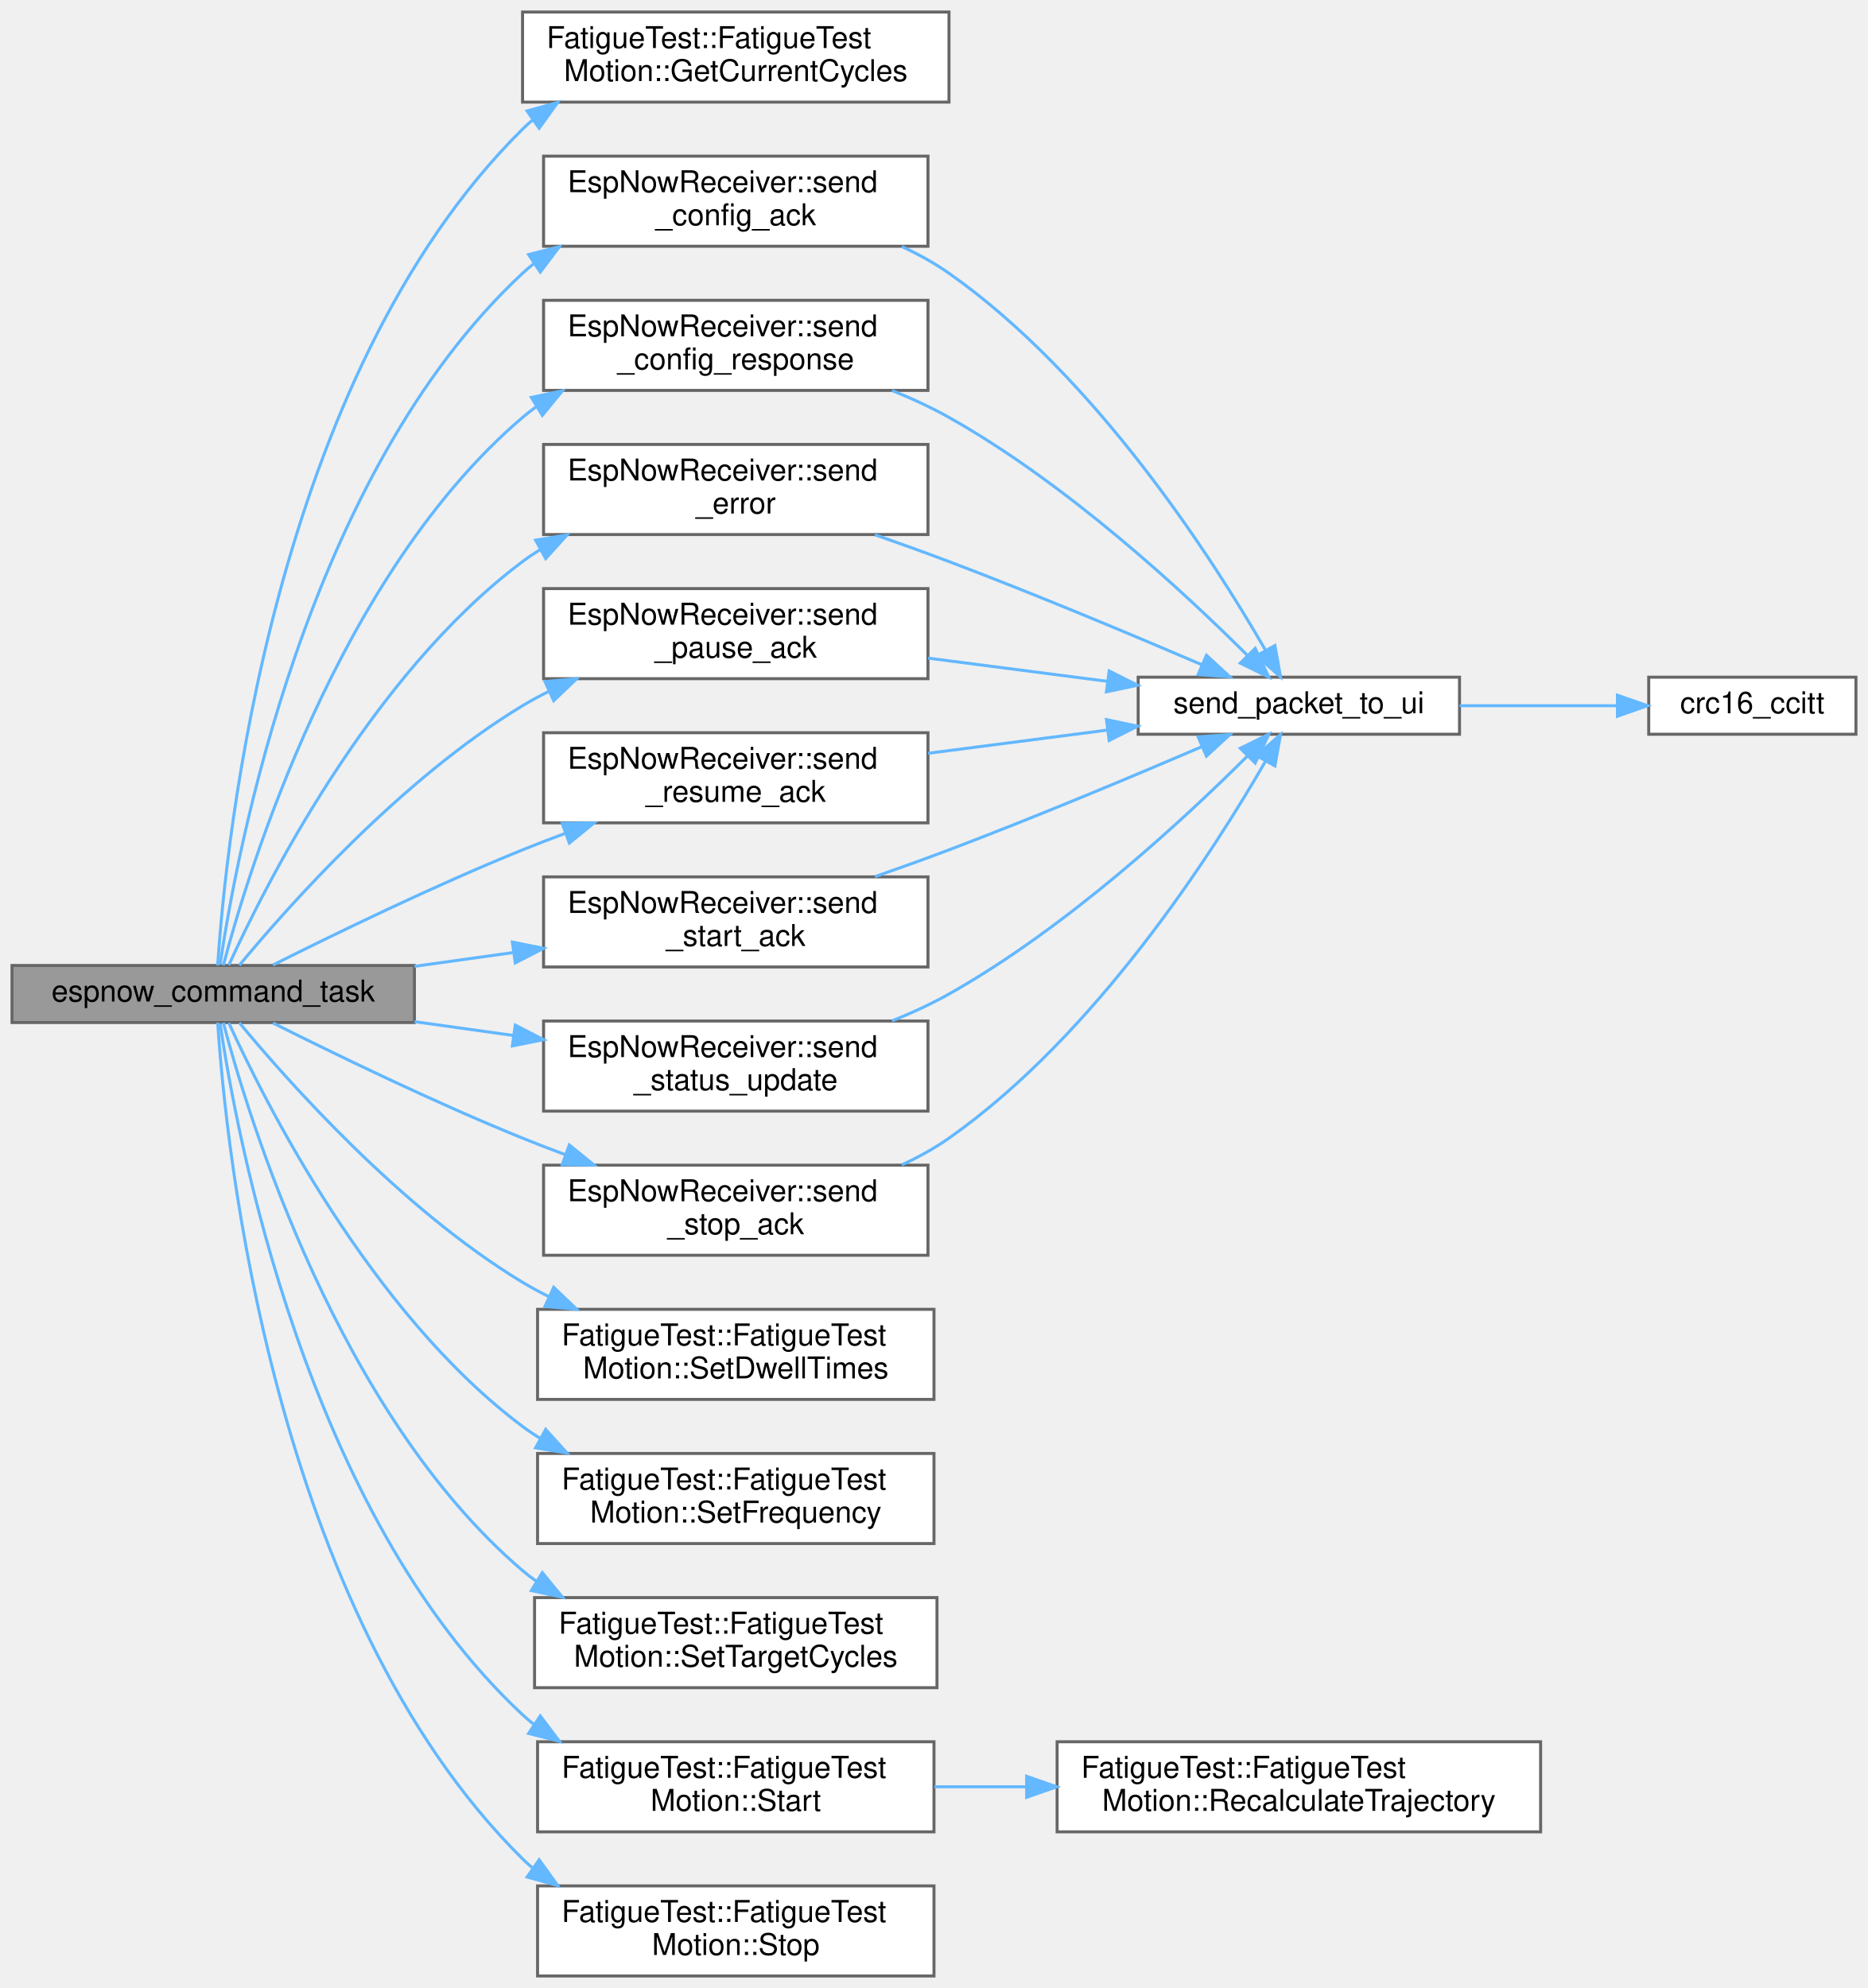
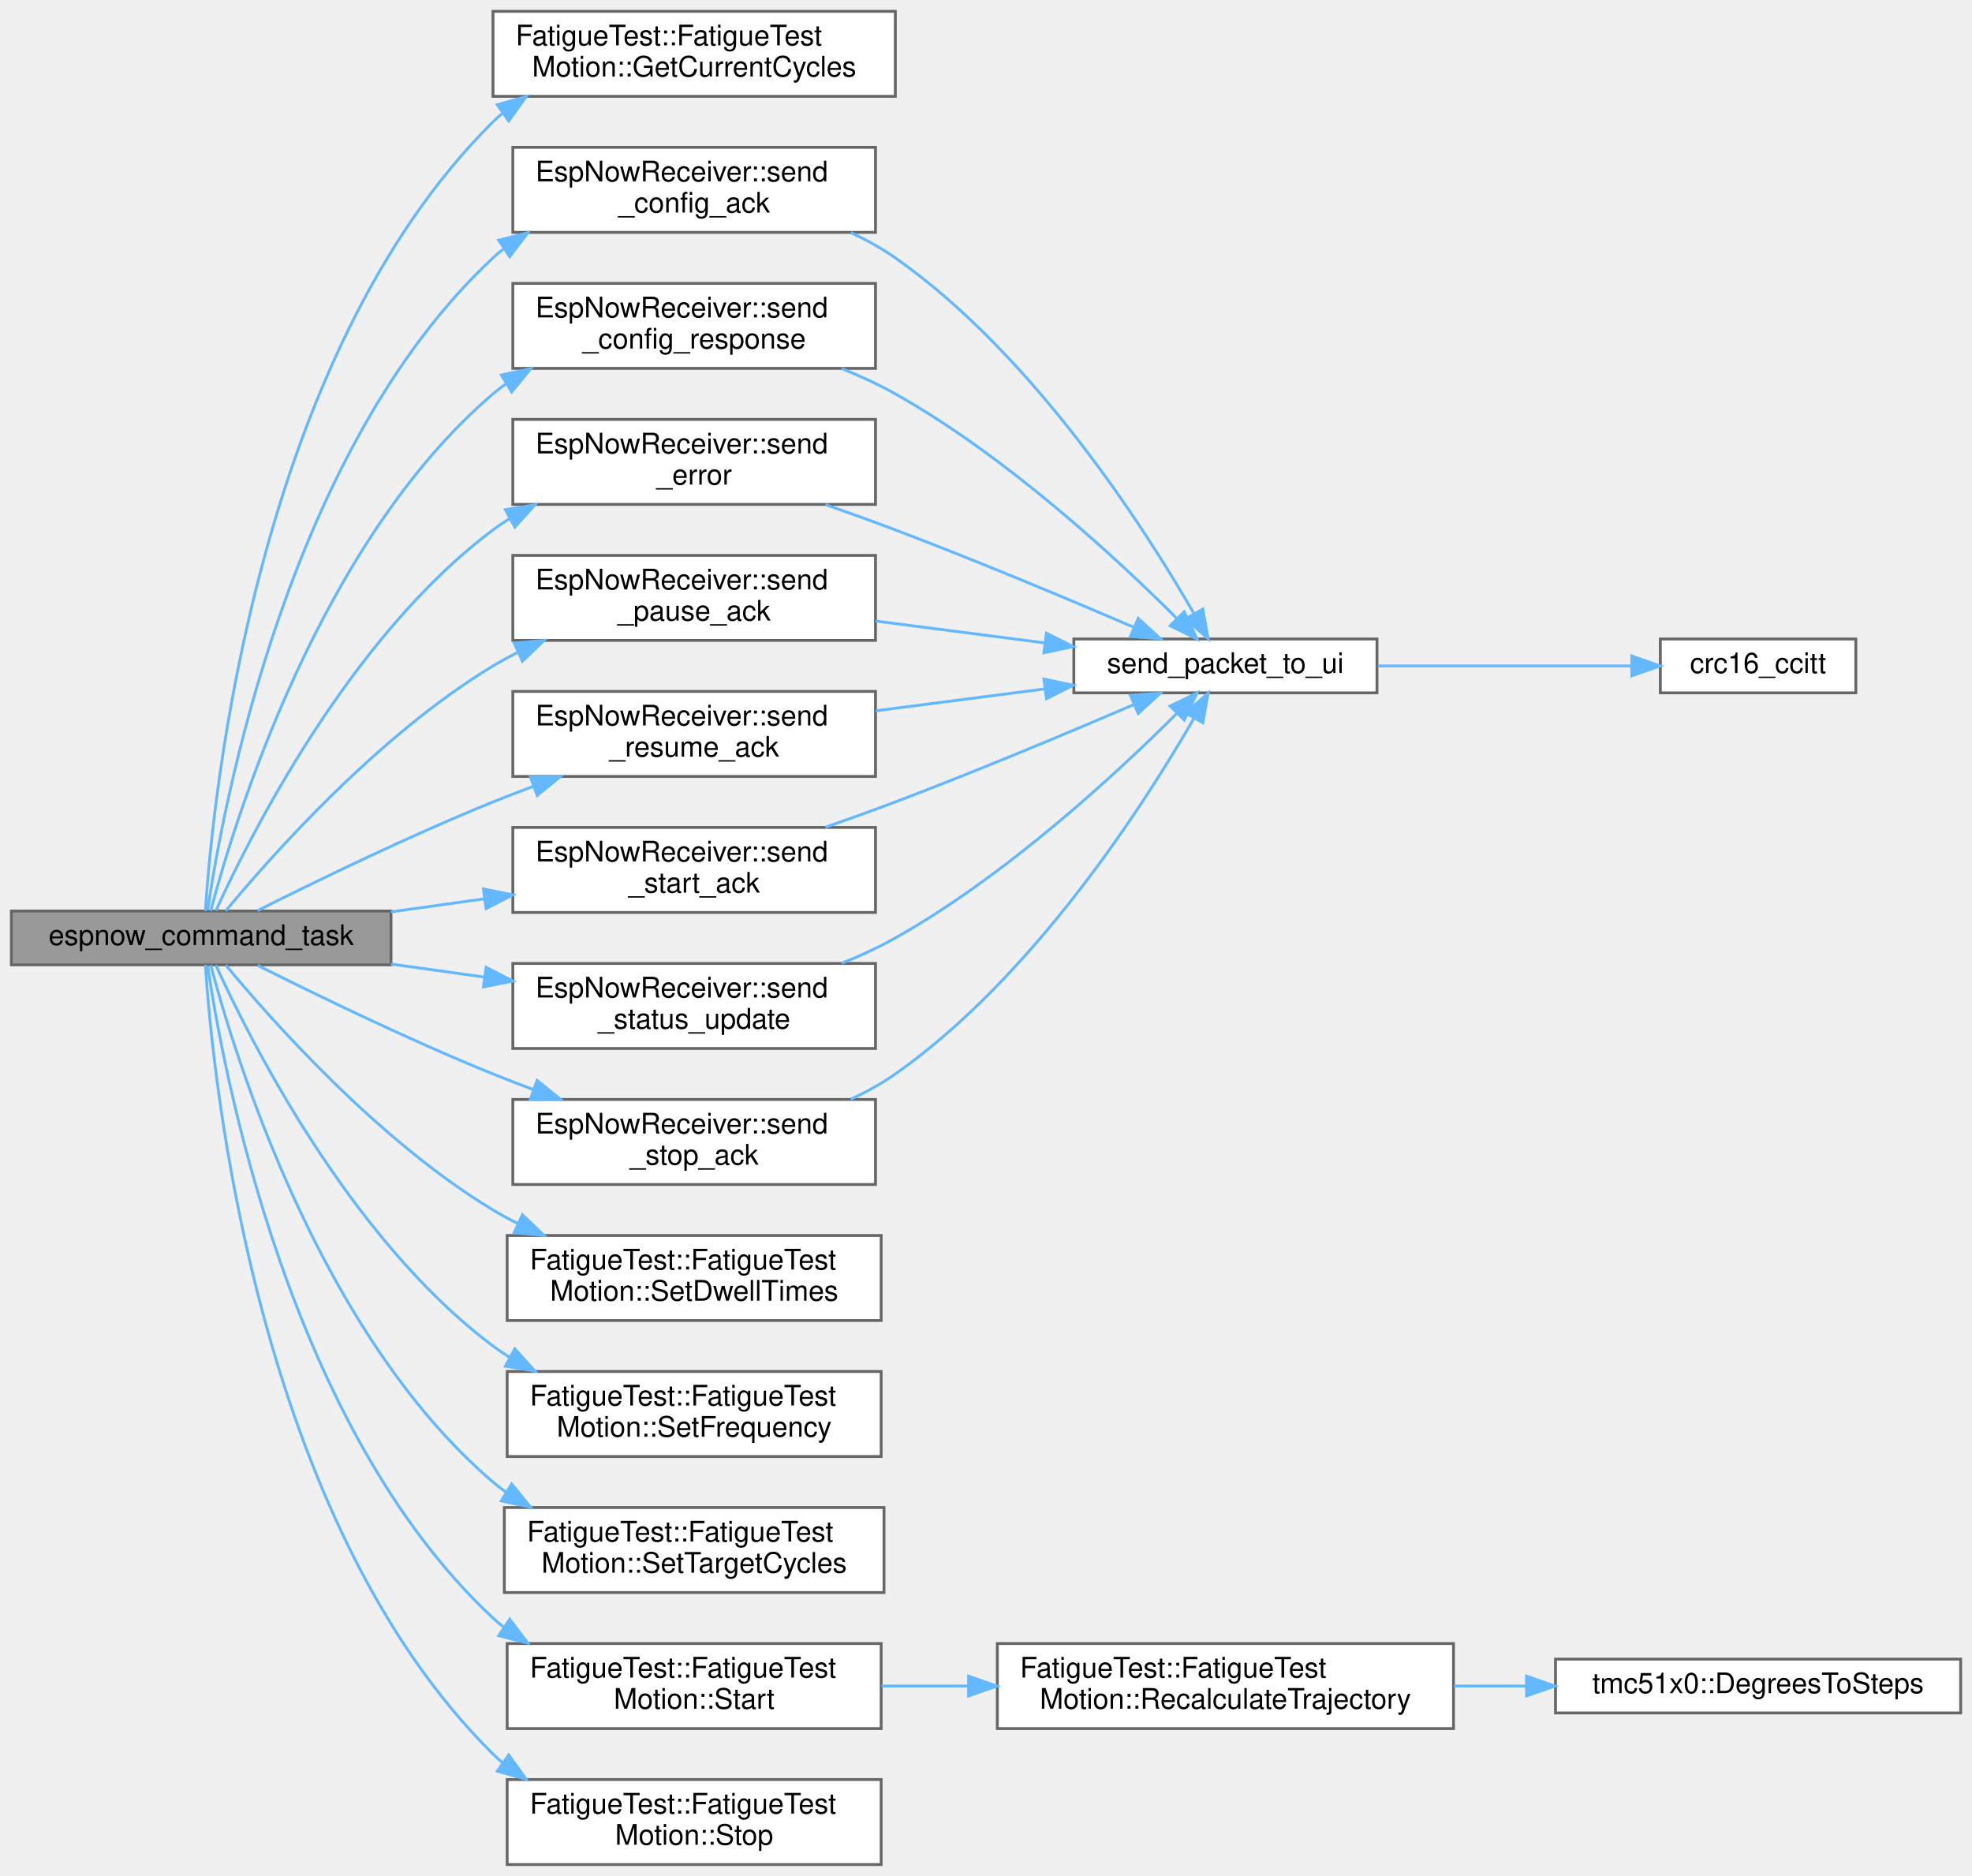
- <svg xmlns="http://www.w3.org/2000/svg" xmlns:xlink="http://www.w3.org/1999/xlink" width="622pt" height="662pt" viewBox="0.00 0.00 622.00 662.00">
+ <svg xmlns="http://www.w3.org/2000/svg" xmlns:xlink="http://www.w3.org/1999/xlink" width="696pt" height="662pt" viewBox="0.00 0.00 696.00 662.00">
  <g id="graph0" class="graph" transform="scale(1 1) rotate(0) translate(4 658)">
    <g id="Node000001" class="node">
      <g id="a_Node000001">
        <a xlink:title=" ">
          <polygon fill="#999999" stroke="#666666" points="134,-336.5 0,-336.5 0,-317.5 134,-317.5 134,-336.5" />
          <text text-anchor="middle" x="67" y="-324.5" font-family="Helvetica,sans-Serif" font-size="10.00">espnow_command_task</text>
        </a>
      </g>
    </g>
    <g id="Node000002" class="node">
      <g id="a_Node000002">
        <a xlink:href="classFatigueTest_1_1FatigueTestMotion.html#a5cebd24e21ac7817e63e9ecec40b4135" target="_top" xlink:title=" ">
          <polygon fill="white" stroke="#666666" points="312,-654 170,-654 170,-624 312,-624 312,-654" />
          <text text-anchor="start" x="178" y="-642" font-family="Helvetica,sans-Serif" font-size="10.00">FatigueTest::FatigueTest</text>
          <text text-anchor="middle" x="241" y="-631" font-family="Helvetica,sans-Serif" font-size="10.00">Motion::GetCurrentCycles</text>
        </a>
      </g>
    </g>
    <g id="edge1_Node000001_Node000002" class="edge">
      <g id="a_edge1_Node000001_Node000002">
        <a xlink:title=" ">
          <path fill="none" stroke="#63b8ff" d="M68.49,-336.51C71.07,-376.41 86.32,-532.15 170,-615 171.08,-616.07 172.22,-617.1 173.4,-618.08" />
          <polygon fill="#63b8ff" stroke="#63b8ff" points="171.52,-621.04 181.72,-623.9 175.53,-615.3 171.52,-621.04" />
        </a>
      </g>
    </g>
    <g id="Node000003" class="node">
      <g id="a_Node000003">
        <a xlink:href="namespaceEspNowReceiver.html#a126f3feacea21b45e4af0a34deb50dcd" target="_top" xlink:title=" ">
          <polygon fill="white" stroke="#666666" points="305,-606 177,-606 177,-576 305,-576 305,-606" />
          <text text-anchor="start" x="185" y="-594" font-family="Helvetica,sans-Serif" font-size="10.00">EspNowReceiver::send</text>
          <text text-anchor="middle" x="241" y="-583" font-family="Helvetica,sans-Serif" font-size="10.00">_config_ack</text>
        </a>
      </g>
    </g>
    <g id="edge2_Node000001_Node000003" class="edge">
      <g id="a_edge2_Node000001_Node000003">
        <a xlink:title=" ">
          <path fill="none" stroke="#63b8ff" d="M69.3,-336.85C74.59,-373 97.76,-499.75 170,-567 171.15,-568.07 172.34,-569.09 173.58,-570.06" />
          <polygon fill="#63b8ff" stroke="#63b8ff" points="172.02,-573.23 182.28,-575.86 175.9,-567.4 172.02,-573.23" />
        </a>
      </g>
    </g>
    <g id="Node000006" class="node">
      <g id="a_Node000006">
        <a xlink:href="namespaceEspNowReceiver.html#ac4af6aafe2cc9de4cbd2354dfc627dc7" target="_top" xlink:title=" ">
          <polygon fill="white" stroke="#666666" points="305,-558 177,-558 177,-528 305,-528 305,-558" />
          <text text-anchor="start" x="185" y="-546" font-family="Helvetica,sans-Serif" font-size="10.00">EspNowReceiver::send</text>
          <text text-anchor="middle" x="241" y="-535" font-family="Helvetica,sans-Serif" font-size="10.00">_config_response</text>
        </a>
      </g>
    </g>
    <g id="edge5_Node000001_Node000006" class="edge">
      <g id="a_edge5_Node000001_Node000006">
        <a xlink:title=" ">
          <path fill="none" stroke="#63b8ff" d="M70.37,-336.57C78.56,-367.63 108.55,-466.57 170,-519 171.5,-520.28 173.08,-521.5 174.71,-522.65" />
          <polygon fill="#63b8ff" stroke="#63b8ff" points="172.93,-525.66 183.29,-527.88 176.58,-519.69 172.93,-525.66" />
        </a>
      </g>
    </g>
    <g id="Node000007" class="node">
      <g id="a_Node000007">
        <a xlink:href="namespaceEspNowReceiver.html#a0e573039958657010ab3722b0eb6cfd8" target="_top" xlink:title=" ">
          <polygon fill="white" stroke="#666666" points="305,-510 177,-510 177,-480 305,-480 305,-510" />
          <text text-anchor="start" x="185" y="-498" font-family="Helvetica,sans-Serif" font-size="10.00">EspNowReceiver::send</text>
          <text text-anchor="middle" x="241" y="-487" font-family="Helvetica,sans-Serif" font-size="10.00">_error</text>
        </a>
      </g>
    </g>
    <g id="edge7_Node000001_Node000007" class="edge">
      <g id="a_edge7_Node000001_Node000007">
        <a xlink:title=" ">
          <path fill="none" stroke="#63b8ff" d="M72.2,-336.63C83.87,-362.3 119.22,-433.01 170,-471 171.84,-472.38 173.76,-473.68 175.75,-474.91" />
          <polygon fill="#63b8ff" stroke="#63b8ff" points="174.35,-478.13 184.8,-479.85 177.71,-471.99 174.35,-478.13" />
        </a>
      </g>
    </g>
    <g id="Node000008" class="node">
      <g id="a_Node000008">
        <a xlink:href="namespaceEspNowReceiver.html#a4af879c40f8c3223b890b26dfcd1d7aa" target="_top" xlink:title=" ">
          <polygon fill="white" stroke="#666666" points="305,-462 177,-462 177,-432 305,-432 305,-462" />
          <text text-anchor="start" x="185" y="-450" font-family="Helvetica,sans-Serif" font-size="10.00">EspNowReceiver::send</text>
          <text text-anchor="middle" x="241" y="-439" font-family="Helvetica,sans-Serif" font-size="10.00">_pause_ack</text>
        </a>
      </g>
    </g>
    <g id="edge9_Node000001_Node000008" class="edge">
      <g id="a_edge9_Node000001_Node000008">
        <a xlink:title=" ">
          <path fill="none" stroke="#63b8ff" d="M75.7,-336.58C91.47,-355.63 129.39,-398.51 170,-423 172.81,-424.69 175.75,-426.28 178.77,-427.78" />
          <polygon fill="#63b8ff" stroke="#63b8ff" points="177.47,-431.04 188.02,-431.99 180.37,-424.66 177.47,-431.04" />
        </a>
      </g>
    </g>
    <g id="Node000009" class="node">
      <g id="a_Node000009">
        <a xlink:href="namespaceEspNowReceiver.html#a5996f034b8b0ad5a9e75441c454b8a52" target="_top" xlink:title=" ">
          <polygon fill="white" stroke="#666666" points="305,-414 177,-414 177,-384 305,-384 305,-414" />
          <text text-anchor="start" x="185" y="-402" font-family="Helvetica,sans-Serif" font-size="10.00">EspNowReceiver::send</text>
          <text text-anchor="middle" x="241" y="-391" font-family="Helvetica,sans-Serif" font-size="10.00">_resume_ack</text>
        </a>
      </g>
    </g>
    <g id="edge11_Node000001_Node000009" class="edge">
      <g id="a_edge11_Node000001_Node000009">
        <a xlink:title=" ">
          <path fill="none" stroke="#63b8ff" d="M86.9,-336.66C107.17,-346.83 140.44,-363.02 170,-375 174.64,-376.88 179.5,-378.75 184.39,-380.56" />
          <polygon fill="#63b8ff" stroke="#63b8ff" points="183.2,-383.85 193.8,-383.96 185.58,-377.27 183.2,-383.85" />
        </a>
      </g>
    </g>
    <g id="Node000010" class="node">
      <g id="a_Node000010">
        <a xlink:href="namespaceEspNowReceiver.html#afb76d5c6ce79015229aca11c94603692" target="_top" xlink:title=" ">
          <polygon fill="white" stroke="#666666" points="305,-366 177,-366 177,-336 305,-336 305,-366" />
          <text text-anchor="start" x="185" y="-354" font-family="Helvetica,sans-Serif" font-size="10.00">EspNowReceiver::send</text>
          <text text-anchor="middle" x="241" y="-343" font-family="Helvetica,sans-Serif" font-size="10.00">_start_ack</text>
        </a>
      </g>
    </g>
    <g id="edge13_Node000001_Node000010" class="edge">
      <g id="a_edge13_Node000001_Node000010">
        <a xlink:title=" ">
          <path fill="none" stroke="#63b8ff" d="M134.01,-336.21C144.82,-337.72 156.07,-339.29 167.03,-340.82" />
          <polygon fill="#63b8ff" stroke="#63b8ff" points="166.61,-344.29 177,-342.21 167.58,-337.36 166.61,-344.29" />
        </a>
      </g>
    </g>
    <g id="Node000011" class="node">
      <g id="a_Node000011">
        <a xlink:href="namespaceEspNowReceiver.html#ad20a4032cfbaf4698d2a894139c339ae" target="_top" xlink:title=" ">
          <polygon fill="white" stroke="#666666" points="305,-318 177,-318 177,-288 305,-288 305,-318" />
          <text text-anchor="start" x="185" y="-306" font-family="Helvetica,sans-Serif" font-size="10.00">EspNowReceiver::send</text>
          <text text-anchor="middle" x="241" y="-295" font-family="Helvetica,sans-Serif" font-size="10.00">_status_update</text>
        </a>
      </g>
    </g>
    <g id="edge15_Node000001_Node000011" class="edge">
      <g id="a_edge15_Node000001_Node000011">
        <a xlink:title=" ">
          <path fill="none" stroke="#63b8ff" d="M134.01,-317.79C144.82,-316.28 156.07,-314.71 167.03,-313.18" />
          <polygon fill="#63b8ff" stroke="#63b8ff" points="167.58,-316.64 177,-311.79 166.61,-309.71 167.58,-316.64" />
        </a>
      </g>
    </g>
    <g id="Node000012" class="node">
      <g id="a_Node000012">
        <a xlink:href="namespaceEspNowReceiver.html#a5f9e63a444d010ed79c649b6a2467277" target="_top" xlink:title=" ">
          <polygon fill="white" stroke="#666666" points="305,-270 177,-270 177,-240 305,-240 305,-270" />
          <text text-anchor="start" x="185" y="-258" font-family="Helvetica,sans-Serif" font-size="10.00">EspNowReceiver::send</text>
          <text text-anchor="middle" x="241" y="-247" font-family="Helvetica,sans-Serif" font-size="10.00">_stop_ack</text>
        </a>
      </g>
    </g>
    <g id="edge17_Node000001_Node000012" class="edge">
      <g id="a_edge17_Node000001_Node000012">
        <a xlink:title=" ">
          <path fill="none" stroke="#63b8ff" d="M86.9,-317.34C107.17,-307.17 140.44,-290.98 170,-279 174.64,-277.12 179.5,-275.25 184.39,-273.44" />
          <polygon fill="#63b8ff" stroke="#63b8ff" points="185.58,-276.73 193.8,-270.04 183.2,-270.15 185.58,-276.73" />
        </a>
      </g>
    </g>
    <g id="Node000013" class="node">
      <g id="a_Node000013">
        <a xlink:href="classFatigueTest_1_1FatigueTestMotion.html#aff0fb00f39c558bed824dfb79cad5a2a" target="_top" xlink:title=" ">
          <polygon fill="white" stroke="#666666" points="307,-222 175,-222 175,-192 307,-192 307,-222" />
          <text text-anchor="start" x="183" y="-210" font-family="Helvetica,sans-Serif" font-size="10.00">FatigueTest::FatigueTest</text>
          <text text-anchor="middle" x="241" y="-199" font-family="Helvetica,sans-Serif" font-size="10.00">Motion::SetDwellTimes</text>
        </a>
      </g>
    </g>
    <g id="edge19_Node000001_Node000013" class="edge">
      <g id="a_edge19_Node000001_Node000013">
        <a xlink:title=" ">
          <path fill="none" stroke="#63b8ff" d="M75.7,-317.42C91.47,-298.37 129.39,-255.49 170,-231 172.81,-229.31 175.75,-227.72 178.77,-226.22" />
          <polygon fill="#63b8ff" stroke="#63b8ff" points="180.37,-229.34 188.02,-222.01 177.47,-222.96 180.37,-229.34" />
        </a>
      </g>
    </g>
    <g id="Node000014" class="node">
      <g id="a_Node000014">
        <a xlink:href="classFatigueTest_1_1FatigueTestMotion.html#a266568d4787b4d607e6106d5e76922c0" target="_top" xlink:title=" ">
          <polygon fill="white" stroke="#666666" points="307,-174 175,-174 175,-144 307,-144 307,-174" />
          <text text-anchor="start" x="183" y="-162" font-family="Helvetica,sans-Serif" font-size="10.00">FatigueTest::FatigueTest</text>
          <text text-anchor="middle" x="241" y="-151" font-family="Helvetica,sans-Serif" font-size="10.00">Motion::SetFrequency</text>
        </a>
      </g>
    </g>
    <g id="edge20_Node000001_Node000014" class="edge">
      <g id="a_edge20_Node000001_Node000014">
        <a xlink:title=" ">
          <path fill="none" stroke="#63b8ff" d="M72.2,-317.37C83.87,-291.7 119.22,-220.99 170,-183 171.84,-181.62 173.76,-180.32 175.75,-179.09" />
          <polygon fill="#63b8ff" stroke="#63b8ff" points="177.71,-182.01 184.8,-174.15 174.35,-175.87 177.71,-182.01" />
        </a>
      </g>
    </g>
    <g id="Node000015" class="node">
      <g id="a_Node000015">
        <a xlink:href="classFatigueTest_1_1FatigueTestMotion.html#a2f155b2c8b97f4d94c1284a31d5031bd" target="_top" xlink:title=" ">
          <polygon fill="white" stroke="#666666" points="308,-126 174,-126 174,-96 308,-96 308,-126" />
          <text text-anchor="start" x="182" y="-114" font-family="Helvetica,sans-Serif" font-size="10.00">FatigueTest::FatigueTest</text>
          <text text-anchor="middle" x="241" y="-103" font-family="Helvetica,sans-Serif" font-size="10.00">Motion::SetTargetCycles</text>
        </a>
      </g>
    </g>
    <g id="edge21_Node000001_Node000015" class="edge">
      <g id="a_edge21_Node000001_Node000015">
        <a xlink:title=" ">
          <path fill="none" stroke="#63b8ff" d="M70.37,-317.43C78.56,-286.37 108.55,-187.43 170,-135 171.5,-133.72 173.08,-132.5 174.71,-131.35" />
          <polygon fill="#63b8ff" stroke="#63b8ff" points="176.58,-134.31 183.29,-126.12 172.93,-128.34 176.58,-134.31" />
        </a>
      </g>
    </g>
    <g id="Node000016" class="node">
      <g id="a_Node000016">
        <a xlink:href="classFatigueTest_1_1FatigueTestMotion.html#aedf901d32a07a14e2eba330abf2988e9" target="_top" xlink:title=" ">
          <polygon fill="white" stroke="#666666" points="307,-78 175,-78 175,-48 307,-48 307,-78" />
          <text text-anchor="start" x="183" y="-66" font-family="Helvetica,sans-Serif" font-size="10.00">FatigueTest::FatigueTest</text>
          <text text-anchor="middle" x="241" y="-55" font-family="Helvetica,sans-Serif" font-size="10.00">Motion::Start</text>
        </a>
      </g>
    </g>
    <g id="edge22_Node000001_Node000016" class="edge">
      <g id="a_edge22_Node000001_Node000016">
        <a xlink:title=" ">
          <path fill="none" stroke="#63b8ff" d="M69.3,-317.15C74.59,-281 97.76,-154.25 170,-87 171.15,-85.93 172.34,-84.91 173.58,-83.94" />
          <polygon fill="#63b8ff" stroke="#63b8ff" points="175.9,-86.6 182.28,-78.14 172.02,-80.77 175.9,-86.6" />
        </a>
      </g>
    </g>
-     <g id="Node000018" class="node">
-       <g id="a_Node000018">
+     <g id="Node000019" class="node">
+       <g id="a_Node000019">
        <a xlink:href="classFatigueTest_1_1FatigueTestMotion.html#a1b73c95ad6dfe1deaa3dc5a3b271bd2e" target="_top" xlink:title=" ">
          <polygon fill="white" stroke="#666666" points="307,-30 175,-30 175,0 307,0 307,-30" />
          <text text-anchor="start" x="183" y="-18" font-family="Helvetica,sans-Serif" font-size="10.00">FatigueTest::FatigueTest</text>
          <text text-anchor="middle" x="241" y="-7" font-family="Helvetica,sans-Serif" font-size="10.00">Motion::Stop</text>
        </a>
      </g>
    </g>
-     <g id="edge24_Node000001_Node000018" class="edge">
-       <g id="a_edge24_Node000001_Node000018">
+     <g id="edge25_Node000001_Node000019" class="edge">
+       <g id="a_edge25_Node000001_Node000019">
        <a xlink:title=" ">
          <path fill="none" stroke="#63b8ff" d="M68.49,-317.49C71.07,-277.59 86.32,-121.85 170,-39 171.08,-37.93 172.22,-36.9 173.4,-35.92" />
          <polygon fill="#63b8ff" stroke="#63b8ff" points="175.53,-38.7 181.72,-30.1 171.52,-32.96 175.53,-38.7" />
        </a>
      </g>
    </g>
    <g id="Node000004" class="node">
      <g id="a_Node000004">
        <a xlink:href="espnow__receiver_8cpp.html#a56b1fa458feb934b57be89468e71627f" target="_top" xlink:title=" ">
          <polygon fill="white" stroke="#666666" points="482,-432.5 375,-432.5 375,-413.5 482,-413.5 482,-432.5" />
          <text text-anchor="middle" x="428.5" y="-420.5" font-family="Helvetica,sans-Serif" font-size="10.00">send_packet_to_ui</text>
        </a>
      </g>
    </g>
    <g id="edge3_Node000003_Node000004" class="edge">
      <g id="a_edge3_Node000003_Node000004">
        <a xlink:title=" ">
          <path fill="none" stroke="#63b8ff" d="M296.27,-575.91C301.81,-573.35 307.16,-570.4 312,-567 360.98,-532.58 399.97,-471.73 417.48,-441.34" />
          <polygon fill="#63b8ff" stroke="#63b8ff" points="420.53,-443.05 422.39,-432.62 414.43,-439.61 420.53,-443.05" />
        </a>
      </g>
    </g>
    <g id="Node000005" class="node">
      <g id="a_Node000005">
        <a xlink:href="espnow__protocol_8hpp.html#aad8e572c4e16e9a24c82fd3db6f99740" target="_top" xlink:title=" ">
-           <polygon fill="white" stroke="#666666" points="614,-432.5 545,-432.5 545,-413.5 614,-413.5 614,-432.5" />
-           <text text-anchor="middle" x="579.5" y="-420.5" font-family="Helvetica,sans-Serif" font-size="10.00">crc16_ccitt</text>
+           <polygon fill="white" stroke="#666666" points="651,-432.5 582,-432.5 582,-413.5 651,-413.5 651,-432.5" />
+           <text text-anchor="middle" x="616.5" y="-420.5" font-family="Helvetica,sans-Serif" font-size="10.00">crc16_ccitt</text>
        </a>
      </g>
    </g>
    <g id="edge4_Node000004_Node000005" class="edge">
      <g id="a_edge4_Node000004_Node000005">
        <a xlink:title=" ">
-           <path fill="none" stroke="#63b8ff" d="M482.03,-423C499.08,-423 517.81,-423 534.19,-423" />
-           <polygon fill="#63b8ff" stroke="#63b8ff" points="534.58,-426.5 544.58,-423 534.58,-419.5 534.58,-426.5" />
+           <path fill="none" stroke="#63b8ff" d="M482.3,-423C510.56,-423 544.94,-423 571.7,-423" />
+           <polygon fill="#63b8ff" stroke="#63b8ff" points="571.92,-426.5 581.92,-423 571.92,-419.5 571.92,-426.5" />
        </a>
      </g>
    </g>
    <g id="edge6_Node000006_Node000004" class="edge">
      <g id="a_edge6_Node000006_Node000004">
        <a xlink:title=" ">
          <path fill="none" stroke="#63b8ff" d="M293.04,-527.95C299.59,-525.32 306.06,-522.34 312,-519 351.31,-496.92 390.21,-460.87 411.32,-439.8" />
          <polygon fill="#63b8ff" stroke="#63b8ff" points="413.97,-442.09 418.5,-432.51 408.99,-437.17 413.97,-442.09" />
        </a>
      </g>
    </g>
    <g id="edge8_Node000007_Node000004" class="edge">
      <g id="a_edge8_Node000007_Node000004">
        <a xlink:title=" ">
          <path fill="none" stroke="#63b8ff" d="M287.34,-479.93C295.58,-477.05 304.07,-474 312,-471 340.78,-460.1 373.1,-446.55 396.22,-436.63" />
          <polygon fill="#63b8ff" stroke="#63b8ff" points="397.73,-439.79 405.52,-432.62 394.96,-433.37 397.73,-439.79" />
        </a>
      </g>
    </g>
    <g id="edge10_Node000008_Node000004" class="edge">
      <g id="a_edge10_Node000008_Node000004">
        <a xlink:title=" ">
          <path fill="none" stroke="#63b8ff" d="M305.06,-438.84C324.29,-436.35 345.43,-433.62 364.64,-431.13" />
          <polygon fill="#63b8ff" stroke="#63b8ff" points="365.33,-434.57 374.8,-429.82 364.43,-427.63 365.33,-434.57" />
        </a>
      </g>
    </g>
    <g id="edge12_Node000009_Node000004" class="edge">
      <g id="a_edge12_Node000009_Node000004">
        <a xlink:title=" ">
          <path fill="none" stroke="#63b8ff" d="M305.06,-407.16C324.29,-409.65 345.43,-412.38 364.64,-414.87" />
          <polygon fill="#63b8ff" stroke="#63b8ff" points="364.43,-418.37 374.8,-416.18 365.33,-411.43 364.43,-418.37" />
        </a>
      </g>
    </g>
    <g id="edge14_Node000010_Node000004" class="edge">
      <g id="a_edge14_Node000010_Node000004">
        <a xlink:title=" ">
          <path fill="none" stroke="#63b8ff" d="M287.34,-366.07C295.58,-368.95 304.07,-372 312,-375 340.78,-385.9 373.1,-399.45 396.22,-409.37" />
          <polygon fill="#63b8ff" stroke="#63b8ff" points="394.96,-412.63 405.52,-413.38 397.73,-406.21 394.96,-412.63" />
        </a>
      </g>
    </g>
    <g id="edge16_Node000011_Node000004" class="edge">
      <g id="a_edge16_Node000011_Node000004">
        <a xlink:title=" ">
          <path fill="none" stroke="#63b8ff" d="M293.04,-318.05C299.59,-320.68 306.06,-323.66 312,-327 351.31,-349.08 390.21,-385.13 411.32,-406.2" />
          <polygon fill="#63b8ff" stroke="#63b8ff" points="408.99,-408.83 418.5,-413.49 413.97,-403.91 408.99,-408.83" />
        </a>
      </g>
    </g>
    <g id="edge18_Node000012_Node000004" class="edge">
      <g id="a_edge18_Node000012_Node000004">
        <a xlink:title=" ">
          <path fill="none" stroke="#63b8ff" d="M296.27,-270.09C301.81,-272.65 307.16,-275.6 312,-279 360.98,-313.42 399.97,-374.27 417.48,-404.66" />
          <polygon fill="#63b8ff" stroke="#63b8ff" points="414.43,-406.39 422.39,-413.38 420.53,-402.95 414.43,-406.39" />
        </a>
      </g>
    </g>
    <g id="Node000017" class="node">
      <g id="a_Node000017">
        <a xlink:href="classFatigueTest_1_1FatigueTestMotion.html#af8e6c53b8ceac2943e4ea919b745782f" target="_top" xlink:title=" ">
          <polygon fill="white" stroke="#666666" points="509,-78 348,-78 348,-48 509,-48 509,-78" />
          <text text-anchor="start" x="356" y="-66" font-family="Helvetica,sans-Serif" font-size="10.00">FatigueTest::FatigueTest</text>
          <text text-anchor="middle" x="428.5" y="-55" font-family="Helvetica,sans-Serif" font-size="10.00">Motion::RecalculateTrajectory</text>
        </a>
      </g>
    </g>
    <g id="edge23_Node000016_Node000017" class="edge">
      <g id="a_edge23_Node000016_Node000017">
        <a xlink:title=" ">
          <path fill="none" stroke="#63b8ff" d="M307.14,-63C317,-63 327.33,-63 337.61,-63" />
          <polygon fill="#63b8ff" stroke="#63b8ff" points="337.85,-66.5 347.85,-63 337.85,-59.5 337.85,-66.5" />
        </a>
      </g>
    </g>
+     <g id="Node000018" class="node">
+       <g id="a_Node000018">
+         <a xlink:href="namespacetmc51x0.html#aeb46c0090617c6181b568bdaf4415ae3" target="_top" xlink:title="Convert degrees to steps.">
+           <polygon fill="white" stroke="#666666" points="688,-72.5 545,-72.5 545,-53.5 688,-53.5 688,-72.5" />
+           <text text-anchor="middle" x="616.5" y="-60.5" font-family="Helvetica,sans-Serif" font-size="10.00">tmc51x0::DegreesToSteps</text>
+         </a>
+       </g>
+     </g>
+     <g id="edge24_Node000017_Node000018" class="edge">
+       <g id="a_edge24_Node000017_Node000018">
+         <a xlink:title=" ">
+           <path fill="none" stroke="#63b8ff" d="M509.19,-63C517.6,-63 526.16,-63 534.59,-63" />
+           <polygon fill="#63b8ff" stroke="#63b8ff" points="534.78,-66.5 544.78,-63 534.78,-59.5 534.78,-66.5" />
+         </a>
+       </g>
+     </g>
  </g>
</svg>
